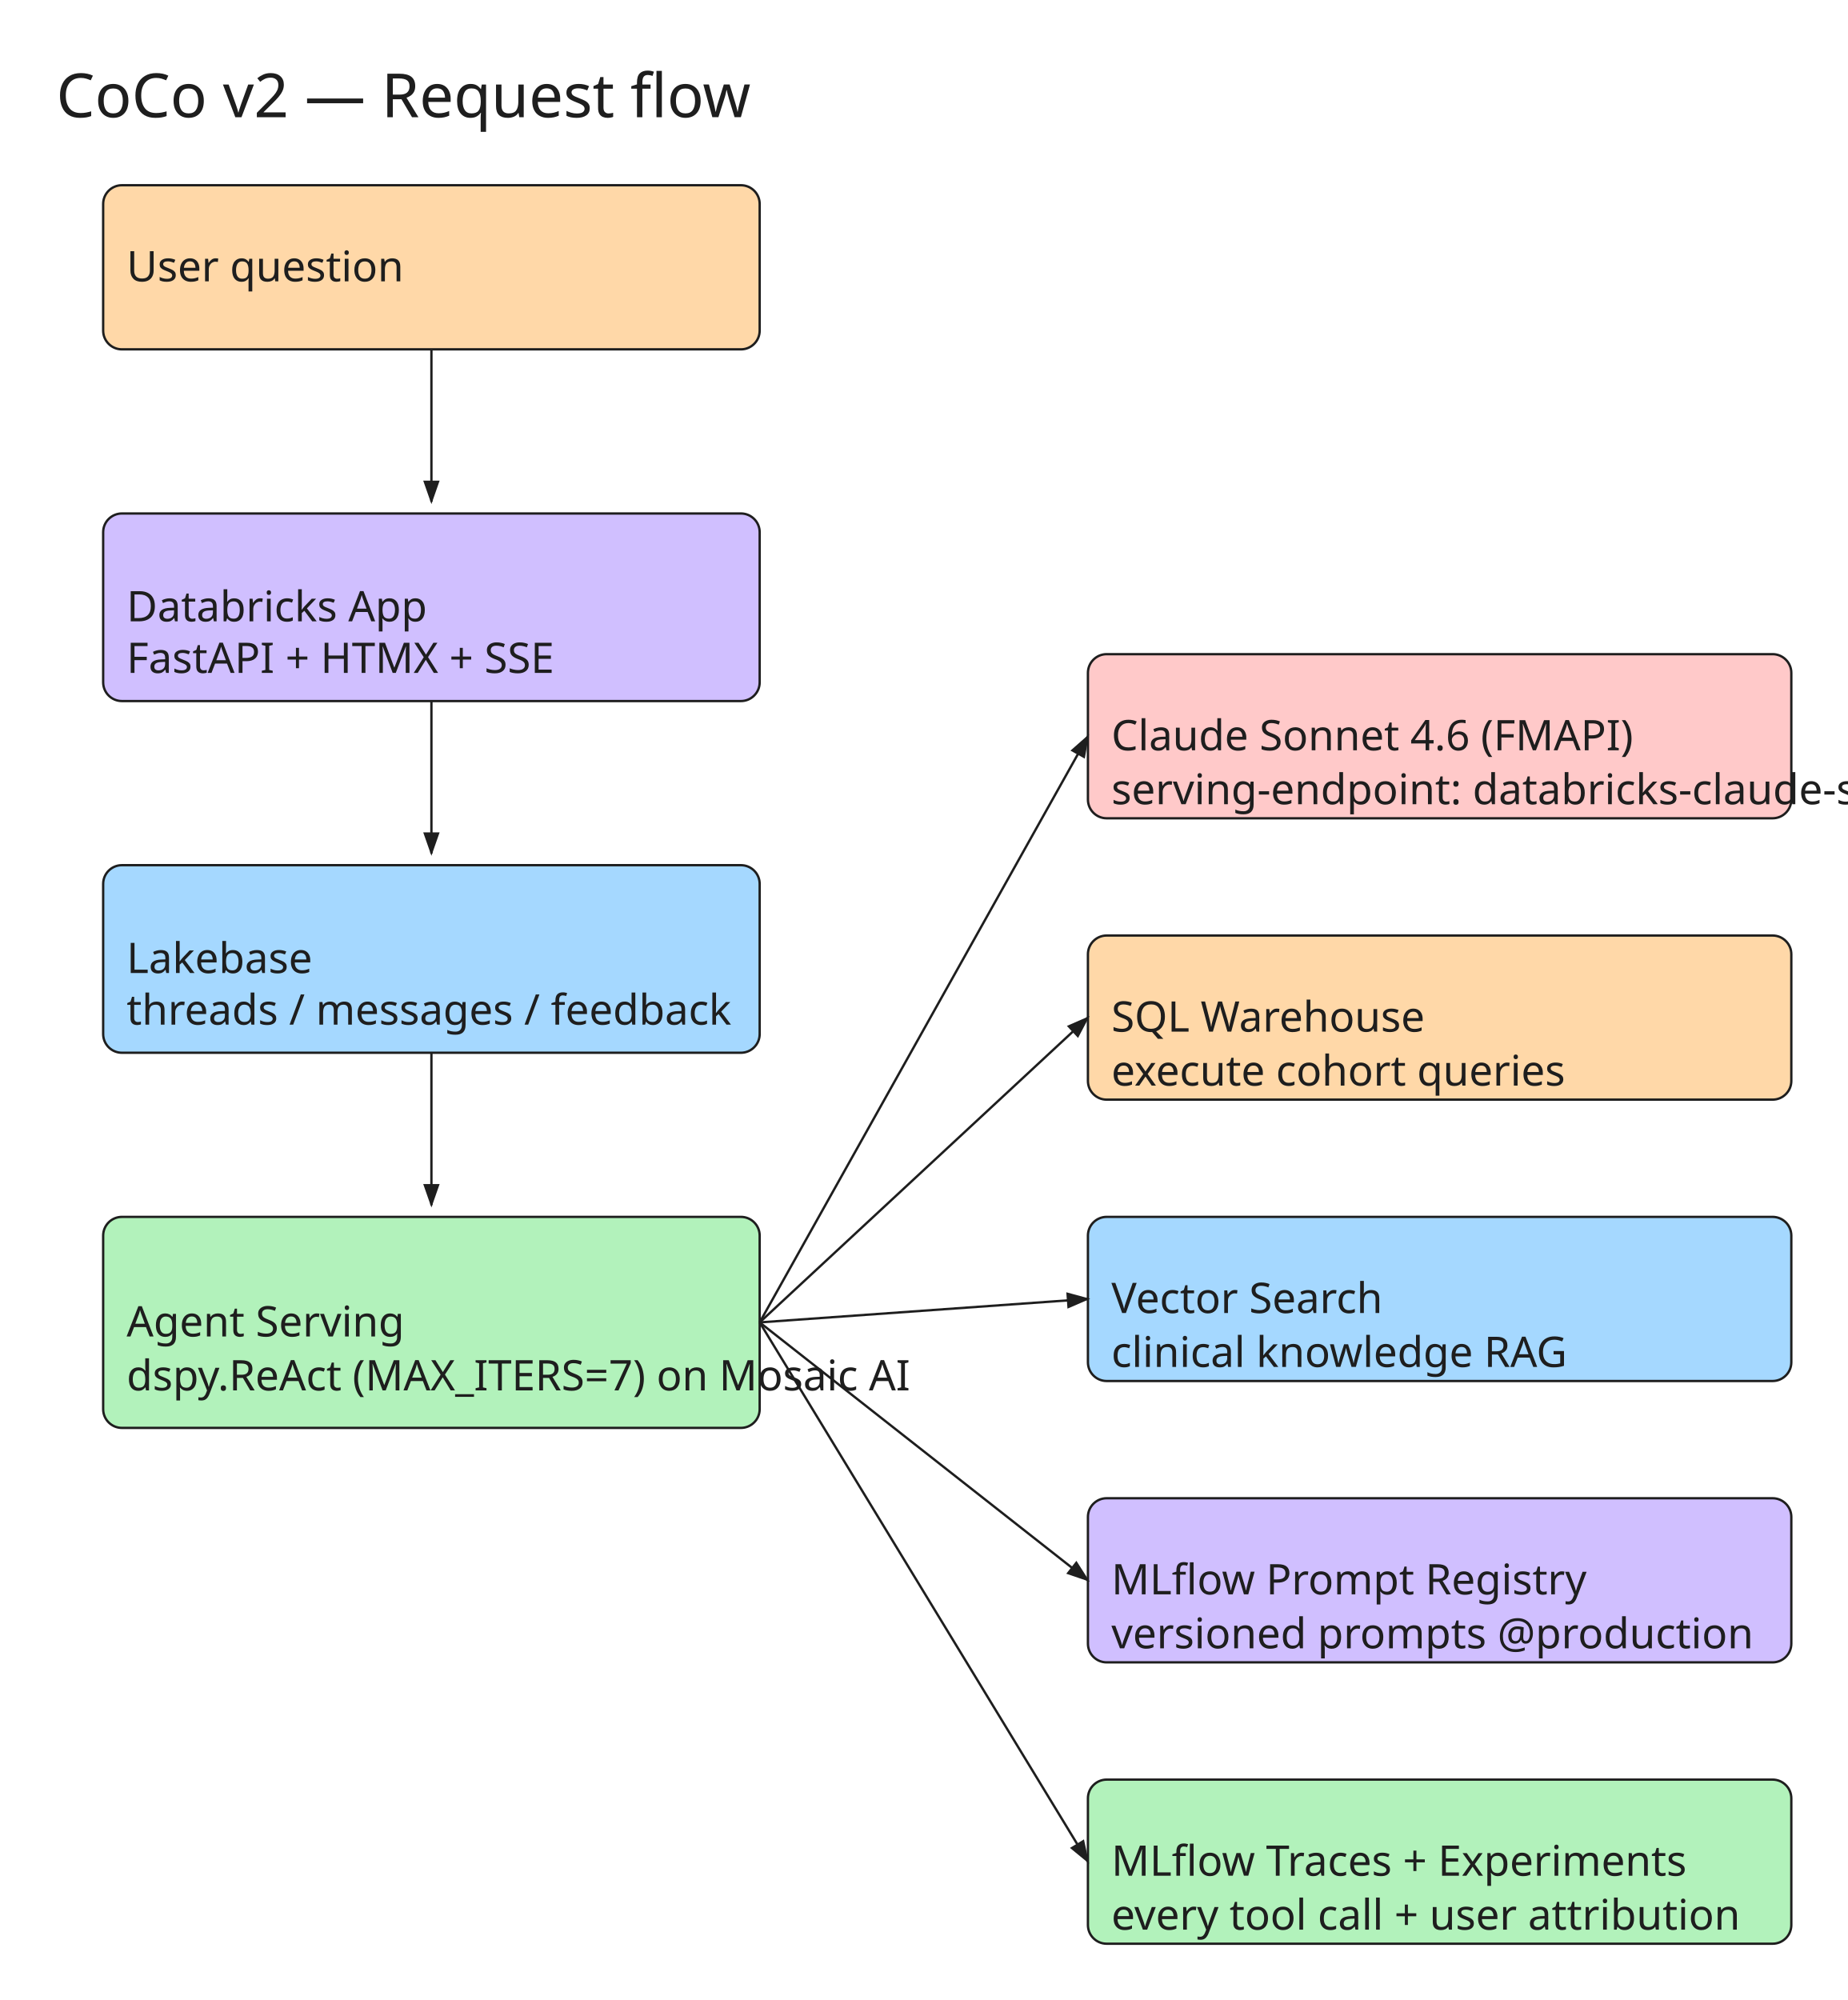
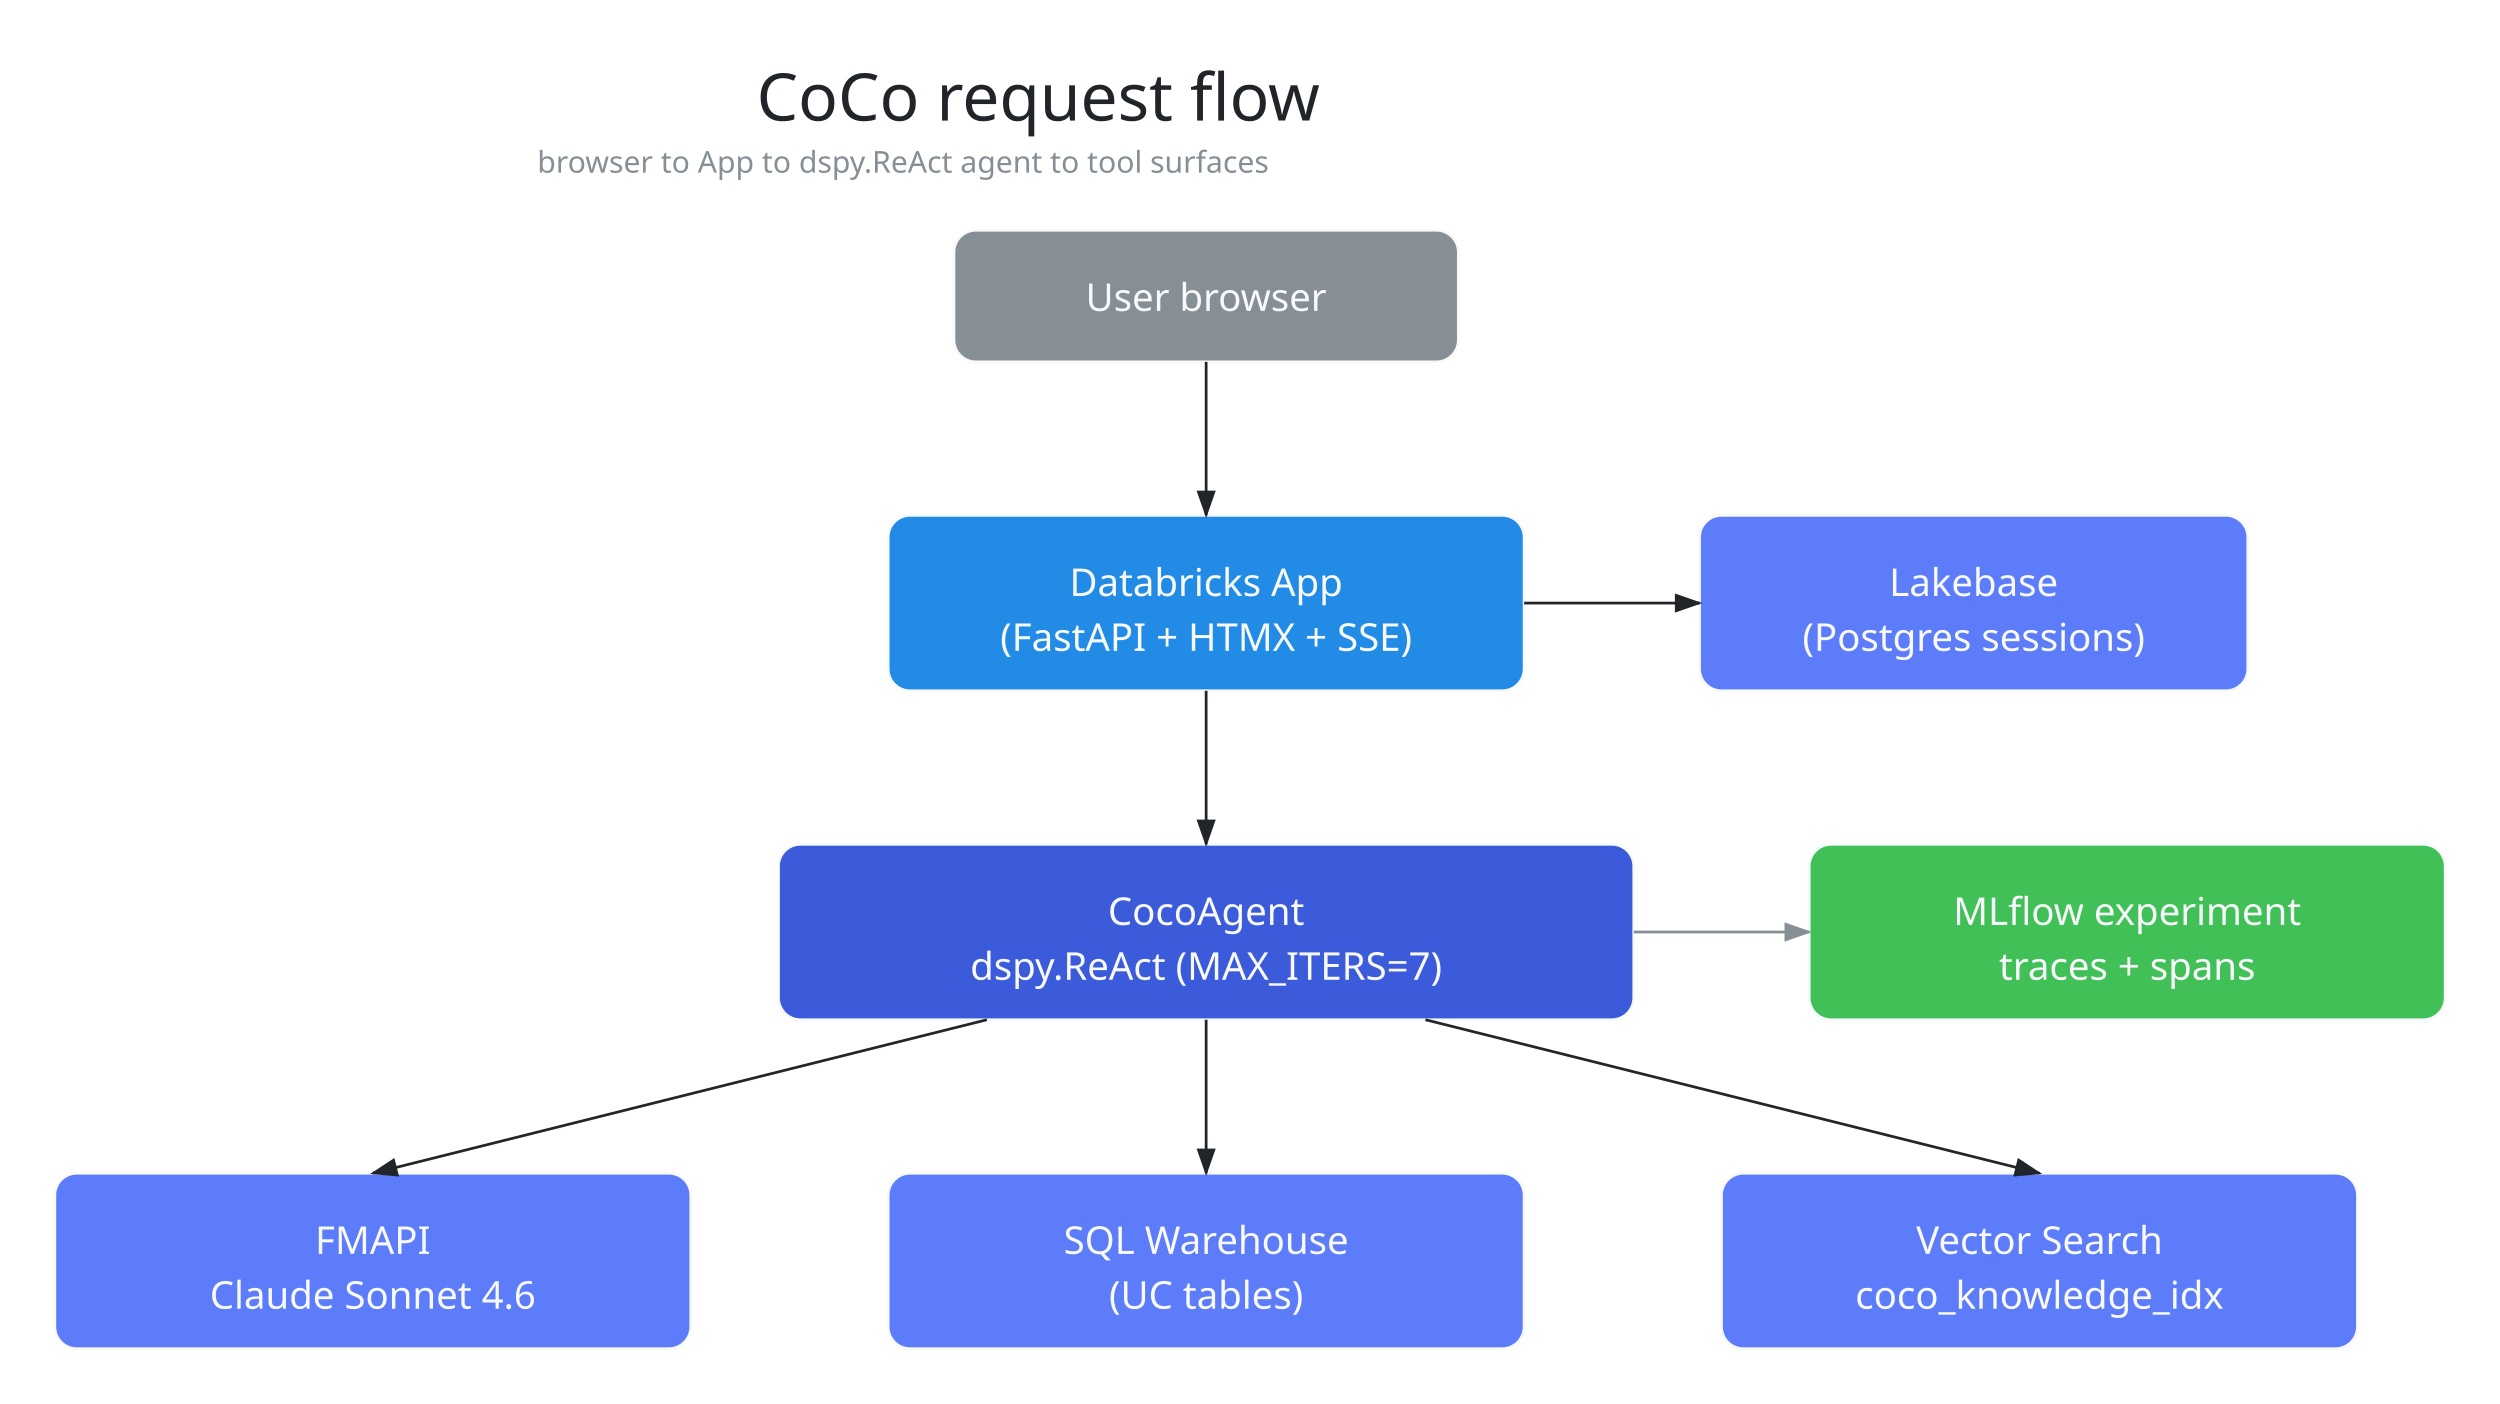
- <svg xmlns="http://www.w3.org/2000/svg" width="788" height="853" viewBox="176 -19 788 853">
+ <svg xmlns="http://www.w3.org/2000/svg" width="912" height="512" viewBox="140 -4 912 512">
  <defs>
-     <marker id="arrow-1e1e1e" markerWidth="10" markerHeight="7" refX="9" refY="3.5" orient="auto">
-       <polygon points="0 0, 10 3.5, 0 7" fill="#1e1e1e" />
+     <marker id="arrow-212529" markerWidth="10" markerHeight="7" refX="9" refY="3.5" orient="auto">
+       <polygon points="0 0, 10 3.5, 0 7" fill="#212529" />
+     </marker>
+     <marker id="arrow-868e96" markerWidth="10" markerHeight="7" refX="9" refY="3.5" orient="auto">
+       <polygon points="0 0, 10 3.5, 0 7" fill="#868e96" />
    </marker>
    <style>text { font-family: "Segoe UI", system-ui, -apple-system, sans-serif; }</style>
  </defs>
-   <rect x="220" y="60" width="280" height="70" rx="8" stroke="#1e1e1e" fill="#ffd8a8" stroke-width="1" />
-   <text x="230" y="101" font-size="18" fill="#1e1e1e">User question</text>
-   <rect x="220" y="200" width="280" height="80" rx="8" stroke="#1e1e1e" fill="#d0bfff" stroke-width="1" />
-   <text x="230" y="246" font-size="18" fill="#1e1e1e">Databricks App</text>
-   <text x="230" y="268" font-size="18" fill="#1e1e1e">FastAPI + HTMX + SSE</text>
-   <rect x="220" y="350" width="280" height="80" rx="8" stroke="#1e1e1e" fill="#a5d8ff" stroke-width="1" />
-   <text x="230" y="396" font-size="18" fill="#1e1e1e">Lakebase</text>
-   <text x="230" y="418" font-size="18" fill="#1e1e1e">threads / messages / feedback</text>
-   <rect x="220" y="500" width="280" height="90" rx="8" stroke="#1e1e1e" fill="#b2f2bb" stroke-width="1" />
-   <text x="230" y="551" font-size="18" fill="#1e1e1e">Agent Serving</text>
-   <text x="230" y="574" font-size="18" fill="#1e1e1e">dspy.ReAct (MAX_ITERS=7) on Mosaic AI</text>
-   <path d="M 360 130 L 360 195" stroke="#1e1e1e" fill="none" stroke-width="1" marker-end="url(#arrow-1e1e1e)" />
-   <path d="M 360 280 L 360 345" stroke="#1e1e1e" fill="none" stroke-width="1" marker-end="url(#arrow-1e1e1e)" />
-   <path d="M 360 430 L 360 495" stroke="#1e1e1e" fill="none" stroke-width="1" marker-end="url(#arrow-1e1e1e)" />
-   <rect x="640" y="260" width="300" height="70" rx="8" stroke="#1e1e1e" fill="#ffc9c9" stroke-width="1" />
-   <text x="650" y="301" font-size="18" fill="#1e1e1e">Claude Sonnet 4.6 (FMAPI)</text>
-   <text x="650" y="324" font-size="18" fill="#1e1e1e">serving-endpoint: databricks-claude-sonnet-4-6</text>
-   <path d="M 500 545 L 640 295" stroke="#1e1e1e" fill="none" stroke-width="1" marker-end="url(#arrow-1e1e1e)" />
-   <rect x="640" y="380" width="300" height="70" rx="8" stroke="#1e1e1e" fill="#ffd8a8" stroke-width="1" />
-   <text x="650" y="421" font-size="18" fill="#1e1e1e">SQL Warehouse</text>
-   <text x="650" y="444" font-size="18" fill="#1e1e1e">execute cohort queries</text>
-   <path d="M 500 545 L 640 415" stroke="#1e1e1e" fill="none" stroke-width="1" marker-end="url(#arrow-1e1e1e)" />
-   <rect x="640" y="500" width="300" height="70" rx="8" stroke="#1e1e1e" fill="#a5d8ff" stroke-width="1" />
-   <text x="650" y="541" font-size="18" fill="#1e1e1e">Vector Search</text>
-   <text x="650" y="564" font-size="18" fill="#1e1e1e">clinical knowledge RAG</text>
-   <path d="M 500 545 L 640 535" stroke="#1e1e1e" fill="none" stroke-width="1" marker-end="url(#arrow-1e1e1e)" />
-   <rect x="640" y="620" width="300" height="70" rx="8" stroke="#1e1e1e" fill="#d0bfff" stroke-width="1" />
-   <text x="650" y="661" font-size="18" fill="#1e1e1e">MLflow Prompt Registry</text>
-   <text x="650" y="684" font-size="18" fill="#1e1e1e">versioned prompts @production</text>
-   <path d="M 500 545 L 640 655" stroke="#1e1e1e" fill="none" stroke-width="1" marker-end="url(#arrow-1e1e1e)" />
-   <rect x="640" y="740" width="300" height="70" rx="8" stroke="#1e1e1e" fill="#b2f2bb" stroke-width="1" />
-   <text x="650" y="781" font-size="18" fill="#1e1e1e">MLflow Traces + Experiments</text>
-   <text x="650" y="804" font-size="18" fill="#1e1e1e">every tool call + user attribution</text>
-   <path d="M 500 545 L 640 775" stroke="#1e1e1e" fill="none" stroke-width="1" marker-end="url(#arrow-1e1e1e)" />
-   <text x="200" y="31" font-size="26" fill="#1e1e1e">CoCo v2 — Request flow</text>
+   <text x="416" y="40" font-size="24" fill="#212529">CoCo request flow</text>
+   <text x="336" y="59" font-size="11" fill="#868e96">browser to App to dspy.ReAct agent to tool surfaces</text>
+   <rect x="488" y="80" width="184" height="48" rx="8" stroke="#f8f9fa" fill="#868e96" stroke-width="1" />
+   <text x="580" y="104" font-size="14" fill="#f8f9fa" text-anchor="middle" dominant-baseline="central">User browser</text>
+   <rect x="464" y="184" width="232" height="64" rx="8" stroke="#f8f9fa" fill="#228be6" stroke-width="1" />
+   <text x="580" y="208" font-size="14" fill="#f8f9fa" text-anchor="middle" dominant-baseline="central">Databricks App</text>
+   <text x="580" y="228" font-size="14" fill="#f8f9fa" text-anchor="middle" dominant-baseline="central">(FastAPI + HTMX + SSE)</text>
+   <rect x="760" y="184" width="200" height="64" rx="8" stroke="#f8f9fa" fill="#5c7cfa" stroke-width="1" />
+   <text x="860" y="208" font-size="14" fill="#f8f9fa" text-anchor="middle" dominant-baseline="central">Lakebase</text>
+   <text x="860" y="228" font-size="14" fill="#f8f9fa" text-anchor="middle" dominant-baseline="central">(Postgres sessions)</text>
+   <rect x="424" y="304" width="312" height="64" rx="8" stroke="#f8f9fa" fill="#3b5bdb" stroke-width="1" />
+   <text x="580" y="328" font-size="14" fill="#f8f9fa" text-anchor="middle" dominant-baseline="central">CocoAgent</text>
+   <text x="580" y="348" font-size="14" fill="#f8f9fa" text-anchor="middle" dominant-baseline="central">dspy.ReAct (MAX_ITERS=7)</text>
+   <rect x="800" y="304" width="232" height="64" rx="8" stroke="#f8f9fa" fill="#40c057" stroke-width="1" />
+   <text x="916" y="328" font-size="14" fill="#f8f9fa" text-anchor="middle" dominant-baseline="central">MLflow experiment</text>
+   <text x="916" y="348" font-size="14" fill="#f8f9fa" text-anchor="middle" dominant-baseline="central">traces + spans</text>
+   <rect x="160" y="424" width="232" height="64" rx="8" stroke="#f8f9fa" fill="#5c7cfa" stroke-width="1" />
+   <text x="276" y="448" font-size="14" fill="#f8f9fa" text-anchor="middle" dominant-baseline="central">FMAPI</text>
+   <text x="276" y="468" font-size="14" fill="#f8f9fa" text-anchor="middle" dominant-baseline="central">Claude Sonnet 4.6</text>
+   <rect x="464" y="424" width="232" height="64" rx="8" stroke="#f8f9fa" fill="#5c7cfa" stroke-width="1" />
+   <text x="580" y="448" font-size="14" fill="#f8f9fa" text-anchor="middle" dominant-baseline="central">SQL Warehouse</text>
+   <text x="580" y="468" font-size="14" fill="#f8f9fa" text-anchor="middle" dominant-baseline="central">(UC tables)</text>
+   <rect x="768" y="424" width="232" height="64" rx="8" stroke="#f8f9fa" fill="#5c7cfa" stroke-width="1" />
+   <text x="884" y="448" font-size="14" fill="#f8f9fa" text-anchor="middle" dominant-baseline="central">Vector Search</text>
+   <text x="884" y="468" font-size="14" fill="#f8f9fa" text-anchor="middle" dominant-baseline="central">coco_knowledge_idx</text>
+   <path d="M 580 128 L 580 184" stroke="#212529" fill="none" stroke-width="1" marker-end="url(#arrow-212529)" />
+   <path d="M 696 216 L 760 216" stroke="#212529" fill="none" stroke-width="1" marker-end="url(#arrow-212529)" />
+   <path d="M 580 248 L 580 304" stroke="#212529" fill="none" stroke-width="1" marker-end="url(#arrow-212529)" />
+   <path d="M 736 336 L 800 336" stroke="#868e96" fill="none" stroke-width="1" marker-end="url(#arrow-868e96)" />
+   <path d="M 500 368 L 276 424" stroke="#212529" fill="none" stroke-width="1" marker-end="url(#arrow-212529)" />
+   <path d="M 580 368 L 580 424" stroke="#212529" fill="none" stroke-width="1" marker-end="url(#arrow-212529)" />
+   <path d="M 660 368 L 884 424" stroke="#212529" fill="none" stroke-width="1" marker-end="url(#arrow-212529)" />
</svg>
